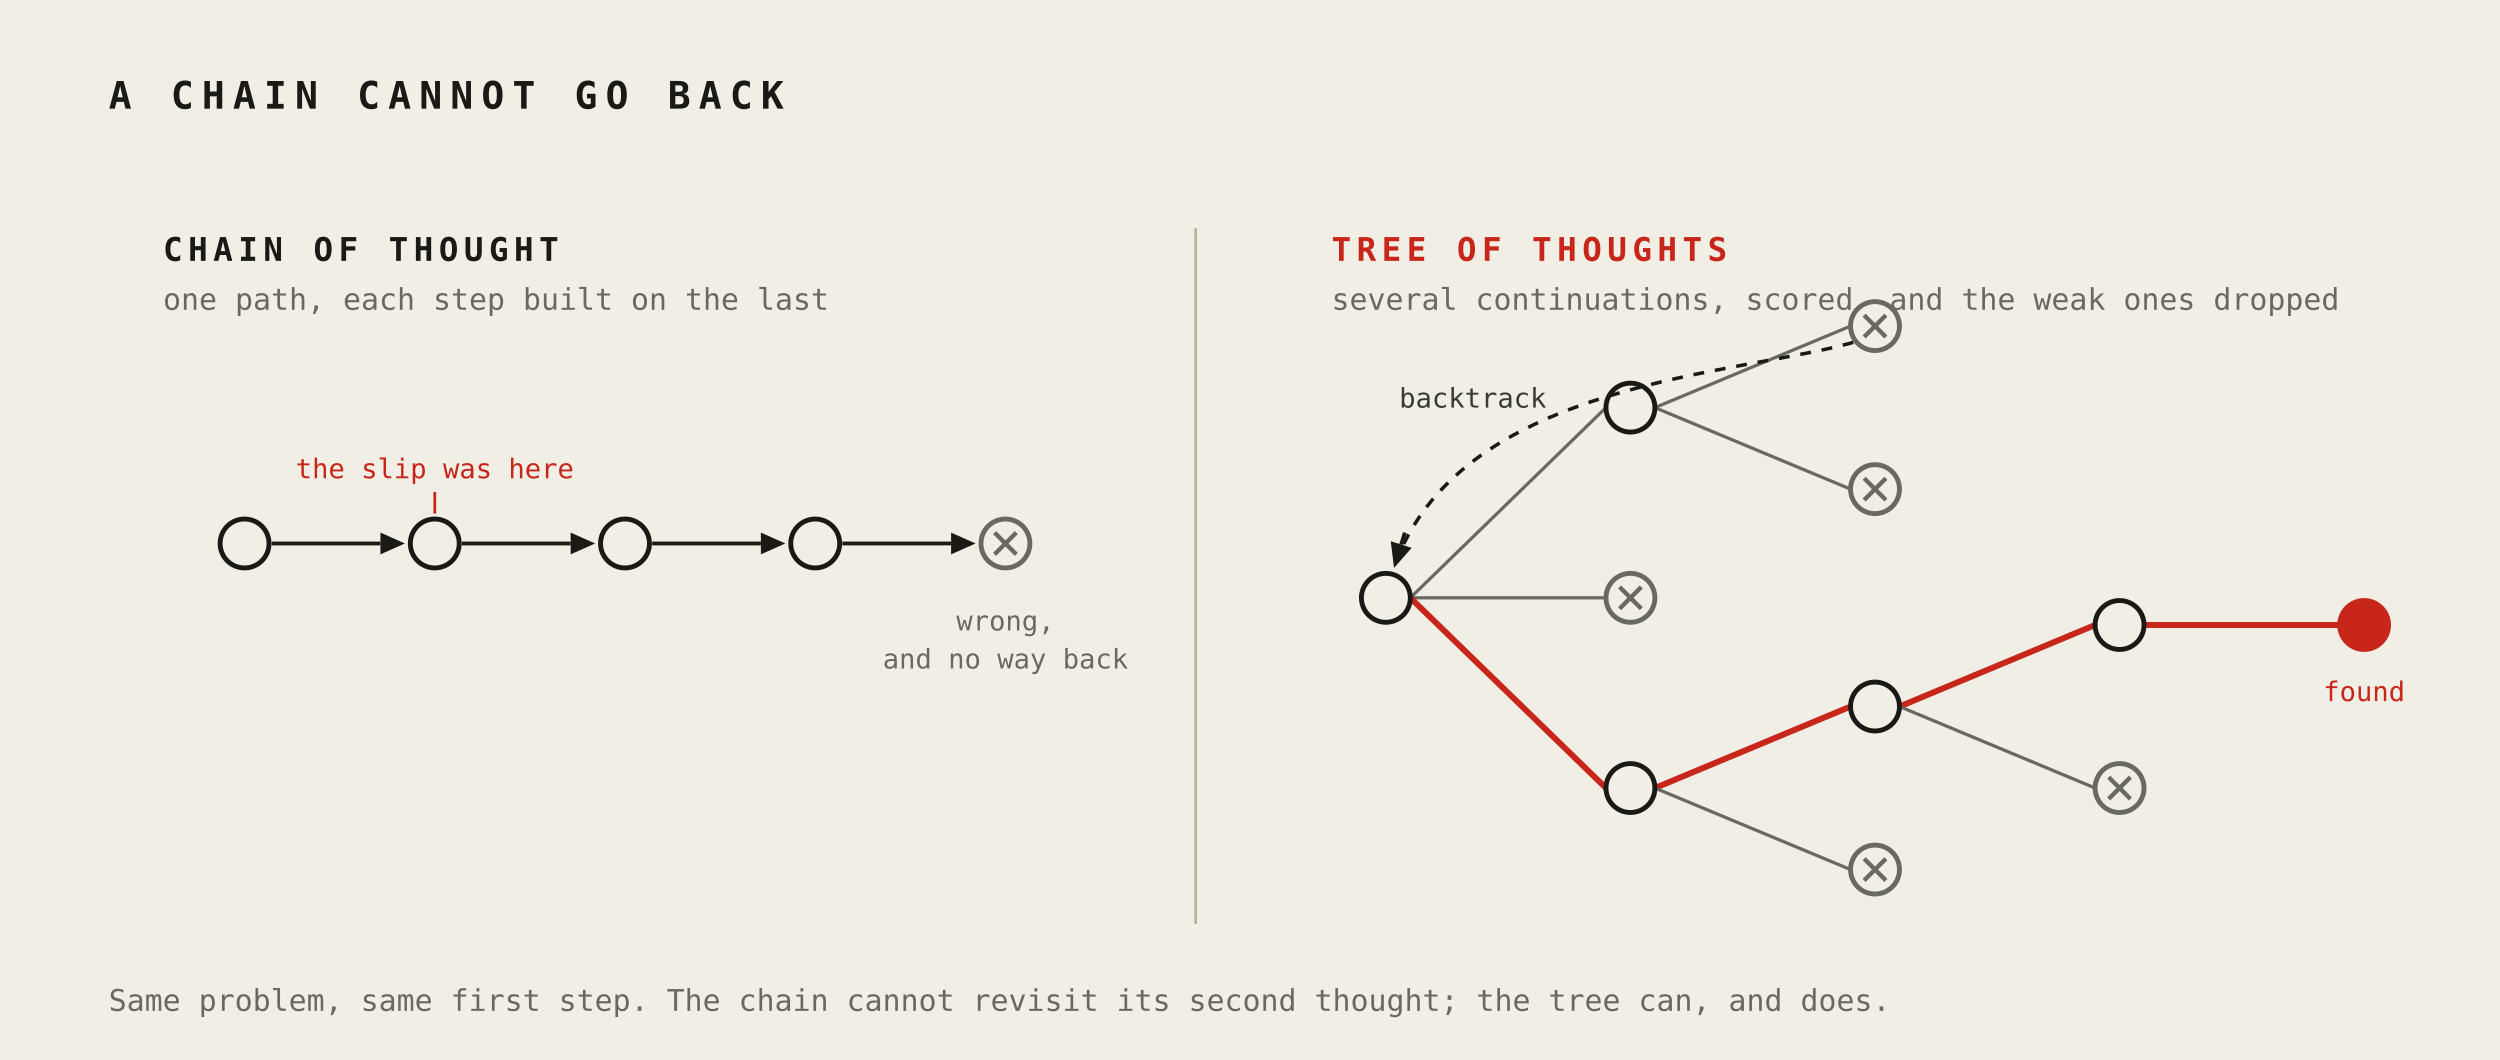
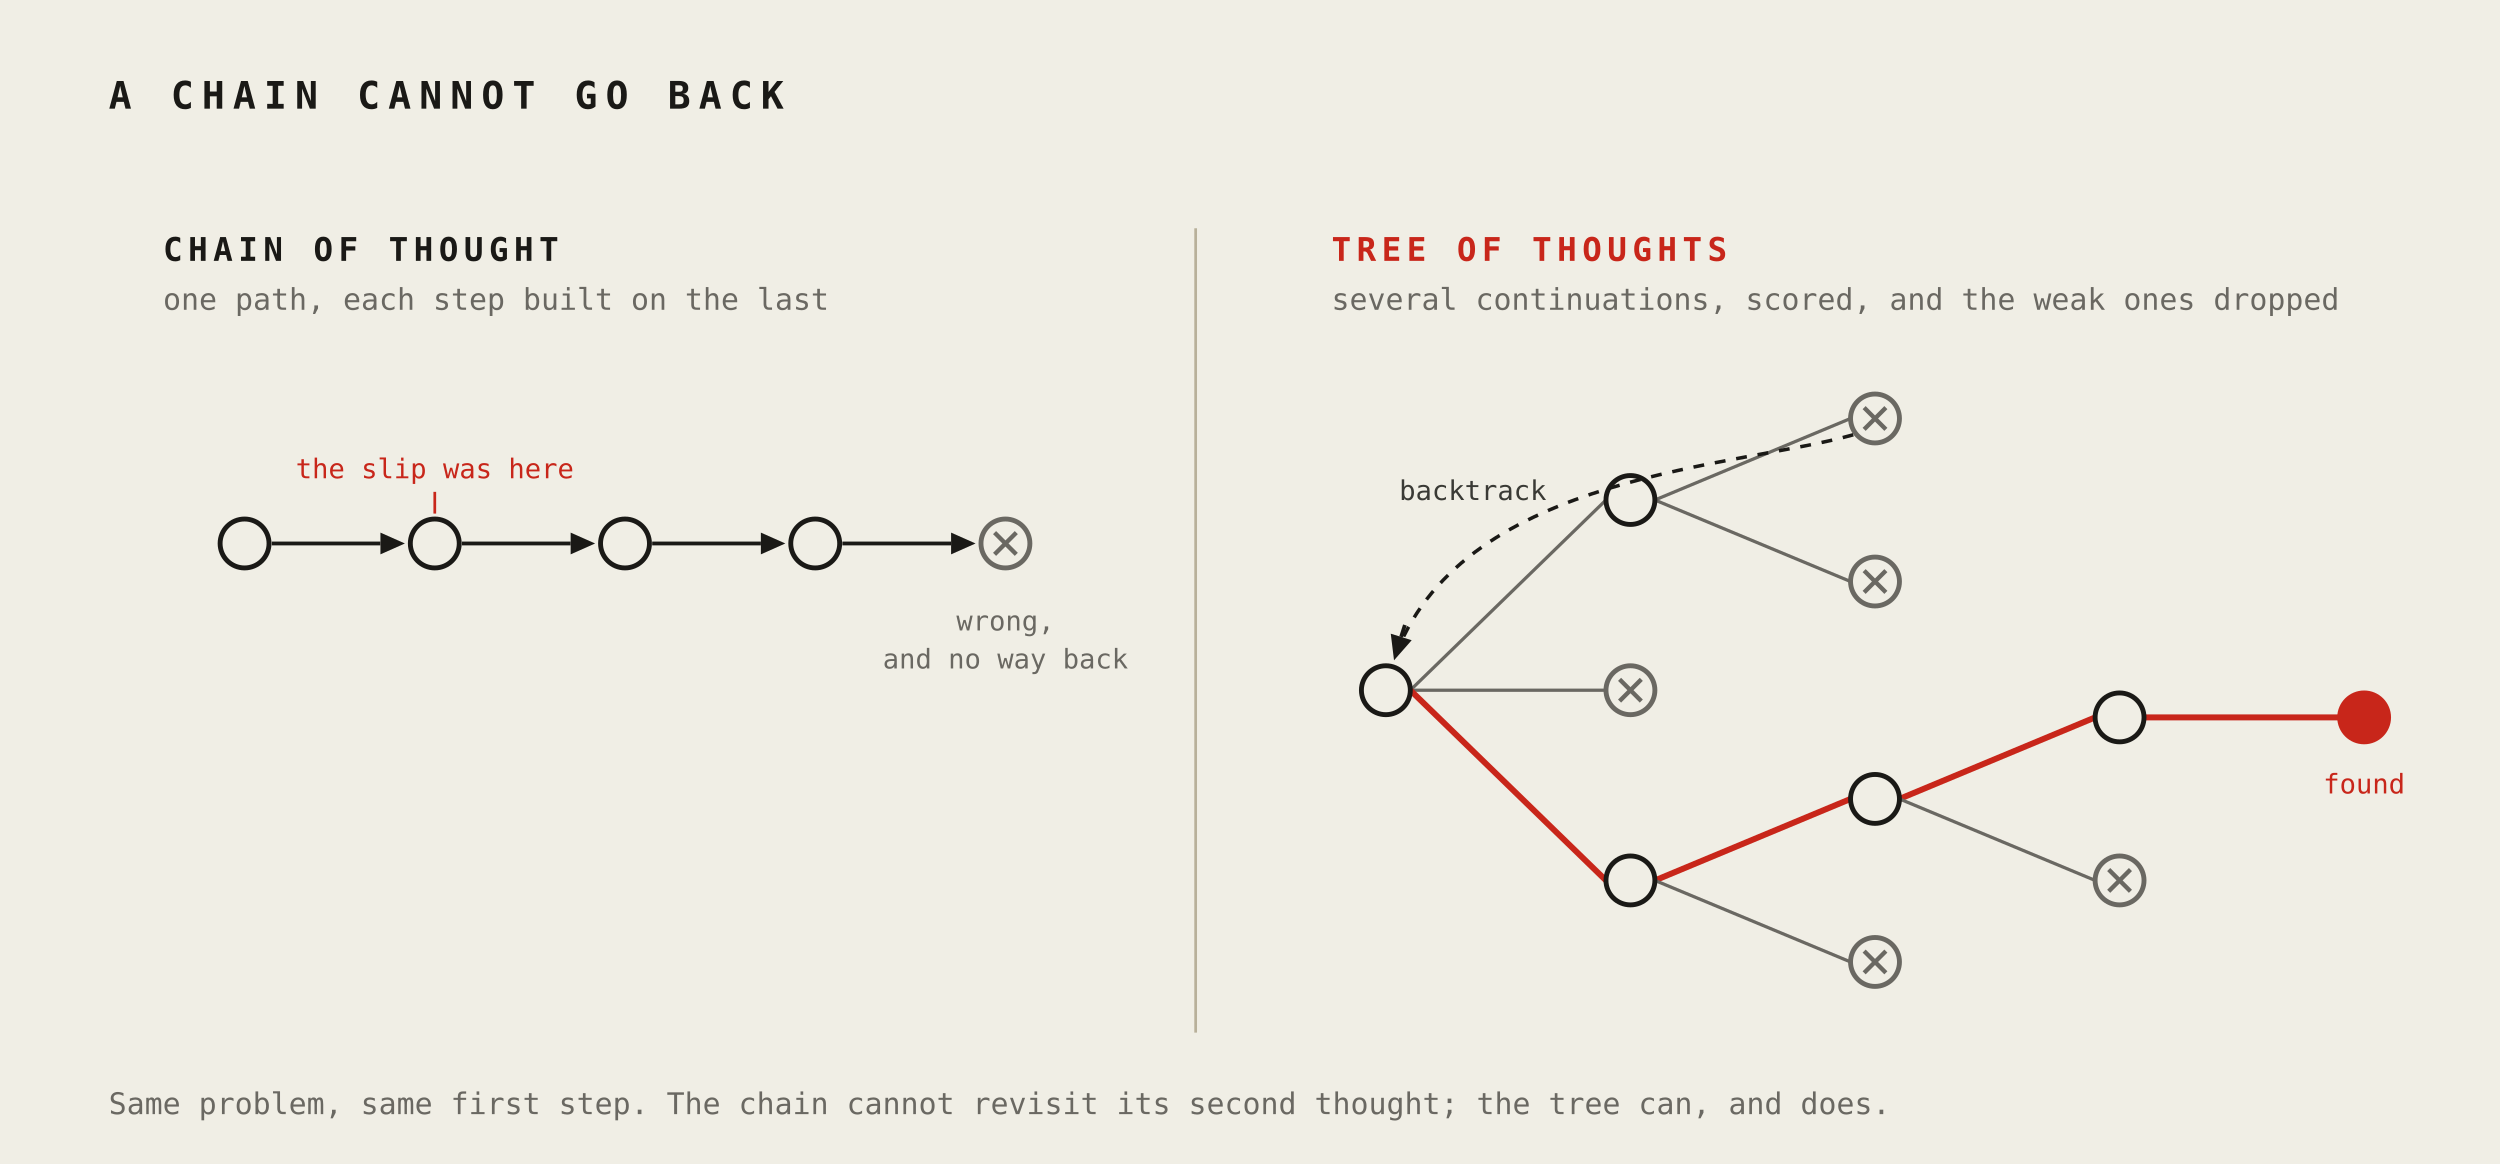
- <svg xmlns="http://www.w3.org/2000/svg" viewBox="0 0 920 390" width="920" height="390" font-family="'JetBrains Mono','IBM Plex Mono',ui-monospace,Menlo,monospace">
+ <svg xmlns="http://www.w3.org/2000/svg" viewBox="0 0 920 428" width="920" height="428" font-family="'JetBrains Mono','IBM Plex Mono',ui-monospace,Menlo,monospace">
  <style />
  <rect x="-5000" y="-5000" width="20000" height="20000" fill="#f0eee5" />
  <text x="40.0" y="40.0" font-size="14" fill="#1a1916" text-anchor="start" font-weight="700" letter-spacing="3">A CHAIN CANNOT GO BACK</text>
  <text x="60.0" y="96.0" font-size="12" fill="#1a1916" text-anchor="start" font-weight="700" letter-spacing="2">CHAIN OF THOUGHT</text>
  <text x="60.0" y="114.0" font-size="11" fill="#6a6862" text-anchor="start" font-weight="400">one path, each step built on the last</text>
  <line x1="100.0" y1="200.0" x2="140.0" y2="200.0" stroke="#1a1916" stroke-width="1.4" />
  <polygon points="149.0,200.0 140.0,204.0 140.0,196.0" fill="#1a1916" />
  <line x1="170.0" y1="200.0" x2="210.0" y2="200.0" stroke="#1a1916" stroke-width="1.4" />
  <polygon points="219.0,200.0 210.0,204.0 210.0,196.0" fill="#1a1916" />
  <line x1="240.0" y1="200.0" x2="280.0" y2="200.0" stroke="#1a1916" stroke-width="1.4" />
  <polygon points="289.0,200.0 280.0,204.0 280.0,196.0" fill="#1a1916" />
  <line x1="310.0" y1="200.0" x2="350.0" y2="200.0" stroke="#1a1916" stroke-width="1.4" />
  <polygon points="359.0,200.0 350.0,204.0 350.0,196.0" fill="#1a1916" />
  <circle cx="90" cy="200" r="9" fill="#f0eee5" stroke="#1a1916" stroke-width="1.8" />
  <circle cx="160" cy="200" r="9" fill="#f0eee5" stroke="#1a1916" stroke-width="1.8" />
  <circle cx="230" cy="200" r="9" fill="#f0eee5" stroke="#1a1916" stroke-width="1.8" />
  <circle cx="300" cy="200" r="9" fill="#f0eee5" stroke="#1a1916" stroke-width="1.8" />
  <circle cx="370" cy="200" r="9" fill="#f0eee5" stroke="#6a6862" stroke-width="1.8" />
  <path d="M366,196 L374,204 M374,196 L366,204" stroke="#6a6862" stroke-width="1.6" />
  <text x="370.0" y="232.0" font-size="10" fill="#6a6862" text-anchor="middle" font-weight="400">wrong,</text>
  <text x="370.0" y="246.0" font-size="10" fill="#6a6862" text-anchor="middle" font-weight="400">and no way back</text>
  <text x="160.0" y="176.0" font-size="10" fill="#c8261a" text-anchor="middle" font-weight="400">the slip was here</text>
  <line x1="160" y1="181" x2="160" y2="189" stroke="#c8261a" />
  <text x="490.0" y="96.0" font-size="12" fill="#c8261a" text-anchor="start" font-weight="700" letter-spacing="2">TREE OF THOUGHTS</text>
  <text x="490.0" y="114.0" font-size="11" fill="#6a6862" text-anchor="start" font-weight="400">several continuations, scored, and the weak ones dropped</text>
-   <line x1="519" y1="220" x2="591" y2="150" stroke="#6a6862" stroke-width="1.2" />
-   <line x1="519" y1="220" x2="591" y2="220" stroke="#6a6862" stroke-width="1.2" />
-   <line x1="519" y1="220" x2="591" y2="290" stroke="#c8261a" stroke-width="2.2" />
-   <line x1="609" y1="150" x2="681" y2="120" stroke="#6a6862" stroke-width="1.2" />
-   <line x1="609" y1="150" x2="681" y2="180" stroke="#6a6862" stroke-width="1.2" />
-   <line x1="609" y1="290" x2="681" y2="260" stroke="#c8261a" stroke-width="2.2" />
-   <line x1="609" y1="290" x2="681" y2="320" stroke="#6a6862" stroke-width="1.2" />
-   <line x1="699" y1="260" x2="771" y2="230" stroke="#c8261a" stroke-width="2.2" />
-   <line x1="699" y1="260" x2="771" y2="290" stroke="#6a6862" stroke-width="1.2" />
-   <line x1="789" y1="230" x2="861" y2="230" stroke="#c8261a" stroke-width="2.2" />
-   <circle cx="510" cy="220" r="9" fill="#f0eee5" stroke="#1a1916" stroke-width="1.8" />
-   <circle cx="600" cy="150" r="9" fill="#f0eee5" stroke="#1a1916" stroke-width="1.8" />
-   <circle cx="600" cy="220" r="9" fill="#f0eee5" stroke="#6a6862" stroke-width="1.8" />
-   <path d="M596,216 L604,224 M604,216 L596,224" stroke="#6a6862" stroke-width="1.6" />
-   <circle cx="600" cy="290" r="9" fill="#f0eee5" stroke="#1a1916" stroke-width="1.8" />
-   <circle cx="690" cy="120" r="9" fill="#f0eee5" stroke="#6a6862" stroke-width="1.8" />
-   <path d="M686,116 L694,124 M694,116 L686,124" stroke="#6a6862" stroke-width="1.6" />
-   <circle cx="690" cy="180" r="9" fill="#f0eee5" stroke="#6a6862" stroke-width="1.8" />
-   <path d="M686,176 L694,184 M694,176 L686,184" stroke="#6a6862" stroke-width="1.6" />
-   <circle cx="690" cy="260" r="9" fill="#f0eee5" stroke="#1a1916" stroke-width="1.8" />
-   <circle cx="690" cy="320" r="9" fill="#f0eee5" stroke="#6a6862" stroke-width="1.8" />
-   <path d="M686,316 L694,324 M694,316 L686,324" stroke="#6a6862" stroke-width="1.6" />
-   <circle cx="780" cy="230" r="9" fill="#f0eee5" stroke="#1a1916" stroke-width="1.8" />
-   <circle cx="780" cy="290" r="9" fill="#f0eee5" stroke="#6a6862" stroke-width="1.8" />
-   <path d="M776,286 L784,294 M784,286 L776,294" stroke="#6a6862" stroke-width="1.6" />
-   <circle cx="870" cy="230" r="9" fill="#c8261a" stroke="#c8261a" stroke-width="1.8" />
-   <path d="M682,126 C640,138 540,140 514,206" fill="none" stroke="#1a1916" stroke-width="1.3" stroke-dasharray="4 4" />
-   <line x1="517.0" y1="196.0" x2="515.6" y2="200.4" stroke="#1a1916" stroke-width="1.4" />
-   <polygon points="513.0,209.0 511.8,199.2 519.5,201.6" fill="#1a1916" />
-   <text x="542.0" y="150.0" font-size="10" fill="#3a3a35" text-anchor="middle" font-weight="400">backtrack</text>
-   <text x="870.0" y="258.0" font-size="10" fill="#c8261a" text-anchor="middle" font-weight="400">found</text>
-   <line x1="440" y1="84" x2="440" y2="340" stroke="#b8b09a" />
-   <text x="40.0" y="372.0" font-size="11" fill="#6a6862" text-anchor="start" font-weight="400">Same problem, same first step. The chain cannot revisit its second thought; the tree can, and does.</text>
+   <line x1="519" y1="254" x2="591" y2="184" stroke="#6a6862" stroke-width="1.2" />
+   <line x1="519" y1="254" x2="591" y2="254" stroke="#6a6862" stroke-width="1.2" />
+   <line x1="519" y1="254" x2="591" y2="324" stroke="#c8261a" stroke-width="2.2" />
+   <line x1="609" y1="184" x2="681" y2="154" stroke="#6a6862" stroke-width="1.2" />
+   <line x1="609" y1="184" x2="681" y2="214" stroke="#6a6862" stroke-width="1.2" />
+   <line x1="609" y1="324" x2="681" y2="294" stroke="#c8261a" stroke-width="2.2" />
+   <line x1="609" y1="324" x2="681" y2="354" stroke="#6a6862" stroke-width="1.2" />
+   <line x1="699" y1="294" x2="771" y2="264" stroke="#c8261a" stroke-width="2.2" />
+   <line x1="699" y1="294" x2="771" y2="324" stroke="#6a6862" stroke-width="1.2" />
+   <line x1="789" y1="264" x2="861" y2="264" stroke="#c8261a" stroke-width="2.2" />
+   <circle cx="510" cy="254" r="9" fill="#f0eee5" stroke="#1a1916" stroke-width="1.8" />
+   <circle cx="600" cy="184" r="9" fill="#f0eee5" stroke="#1a1916" stroke-width="1.8" />
+   <circle cx="600" cy="254" r="9" fill="#f0eee5" stroke="#6a6862" stroke-width="1.8" />
+   <path d="M596,250 L604,258 M604,250 L596,258" stroke="#6a6862" stroke-width="1.6" />
+   <circle cx="600" cy="324" r="9" fill="#f0eee5" stroke="#1a1916" stroke-width="1.8" />
+   <circle cx="690" cy="154" r="9" fill="#f0eee5" stroke="#6a6862" stroke-width="1.8" />
+   <path d="M686,150 L694,158 M694,150 L686,158" stroke="#6a6862" stroke-width="1.6" />
+   <circle cx="690" cy="214" r="9" fill="#f0eee5" stroke="#6a6862" stroke-width="1.8" />
+   <path d="M686,210 L694,218 M694,210 L686,218" stroke="#6a6862" stroke-width="1.6" />
+   <circle cx="690" cy="294" r="9" fill="#f0eee5" stroke="#1a1916" stroke-width="1.8" />
+   <circle cx="690" cy="354" r="9" fill="#f0eee5" stroke="#6a6862" stroke-width="1.8" />
+   <path d="M686,350 L694,358 M694,350 L686,358" stroke="#6a6862" stroke-width="1.6" />
+   <circle cx="780" cy="264" r="9" fill="#f0eee5" stroke="#1a1916" stroke-width="1.8" />
+   <circle cx="780" cy="324" r="9" fill="#f0eee5" stroke="#6a6862" stroke-width="1.8" />
+   <path d="M776,320 L784,328 M784,320 L776,328" stroke="#6a6862" stroke-width="1.6" />
+   <circle cx="870" cy="264" r="9" fill="#c8261a" stroke="#c8261a" stroke-width="1.8" />
+   <path d="M682,160 C640,172 540,174 514,240" fill="none" stroke="#1a1916" stroke-width="1.3" stroke-dasharray="4 4" />
+   <line x1="517.0" y1="230.0" x2="515.6" y2="234.4" stroke="#1a1916" stroke-width="1.4" />
+   <polygon points="513.0,243.0 511.8,233.2 519.5,235.6" fill="#1a1916" />
+   <text x="542.0" y="184.0" font-size="10" fill="#3a3a35" text-anchor="middle" font-weight="400">backtrack</text>
+   <text x="870.0" y="292.0" font-size="10" fill="#c8261a" text-anchor="middle" font-weight="400">found</text>
+   <line x1="440" y1="84" x2="440" y2="380" stroke="#b8b09a" />
+   <text x="40.0" y="410.0" font-size="11" fill="#6a6862" text-anchor="start" font-weight="400">Same problem, same first step. The chain cannot revisit its second thought; the tree can, and does.</text>
</svg>
